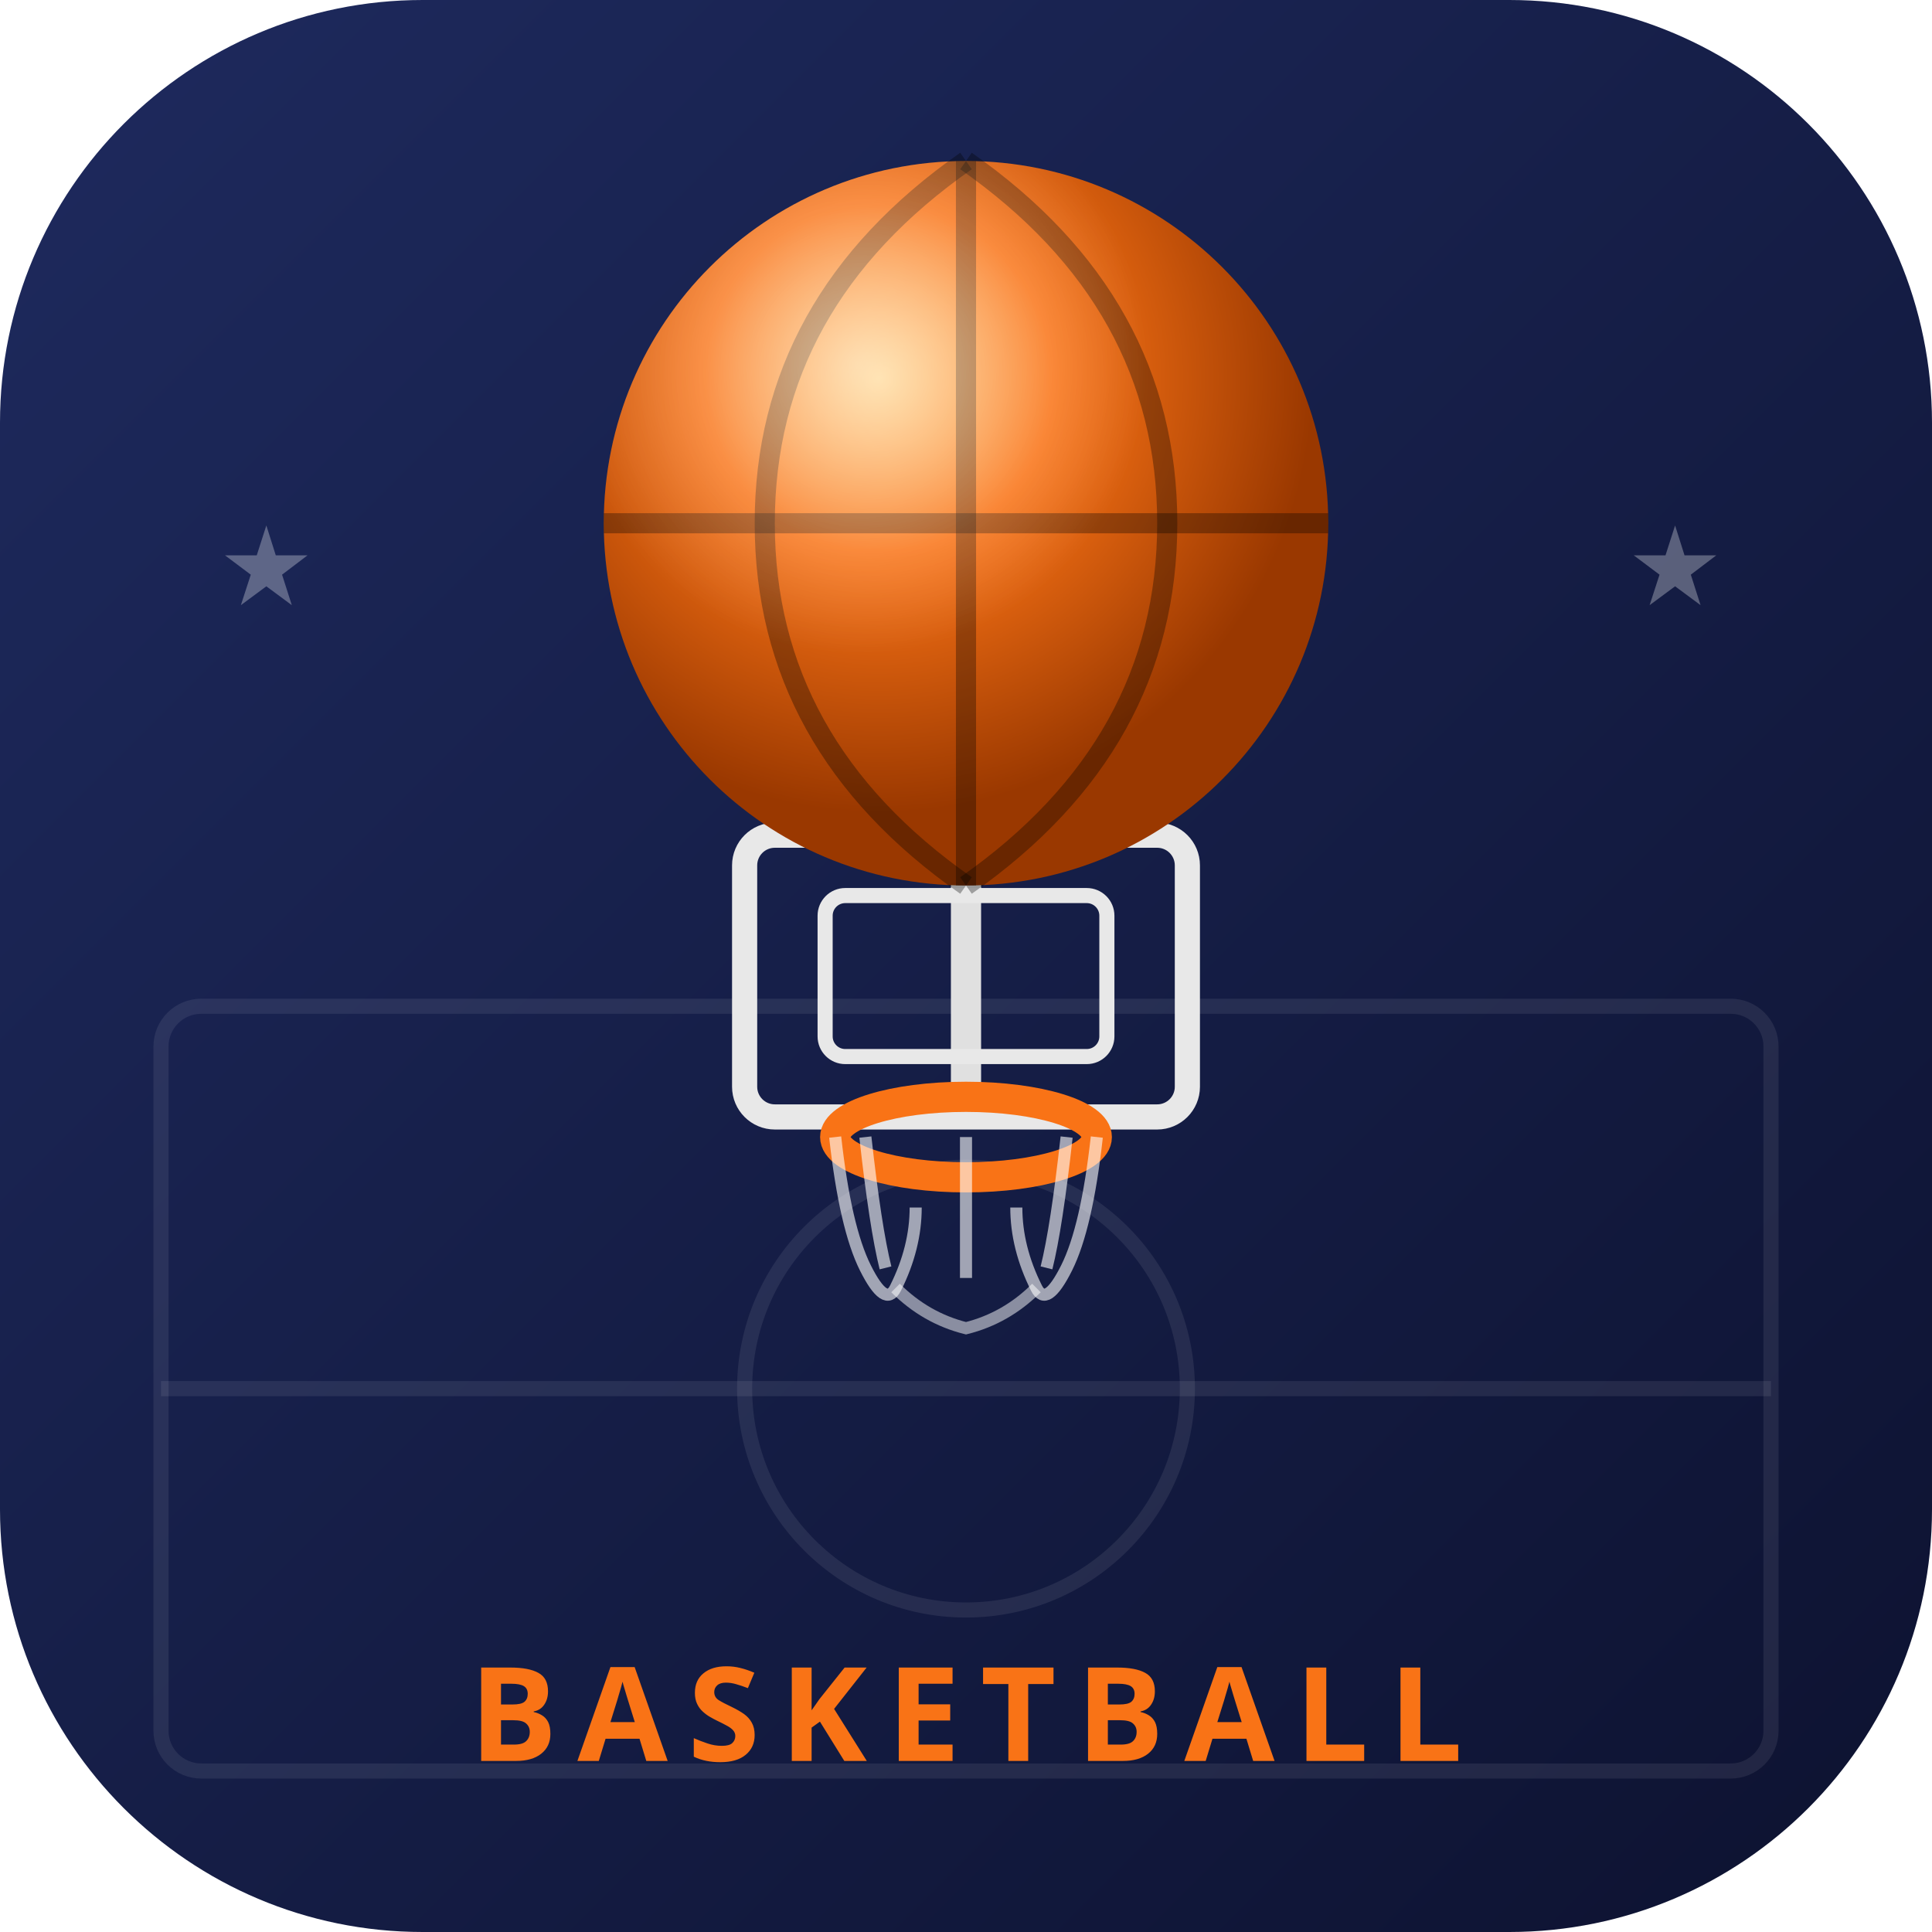
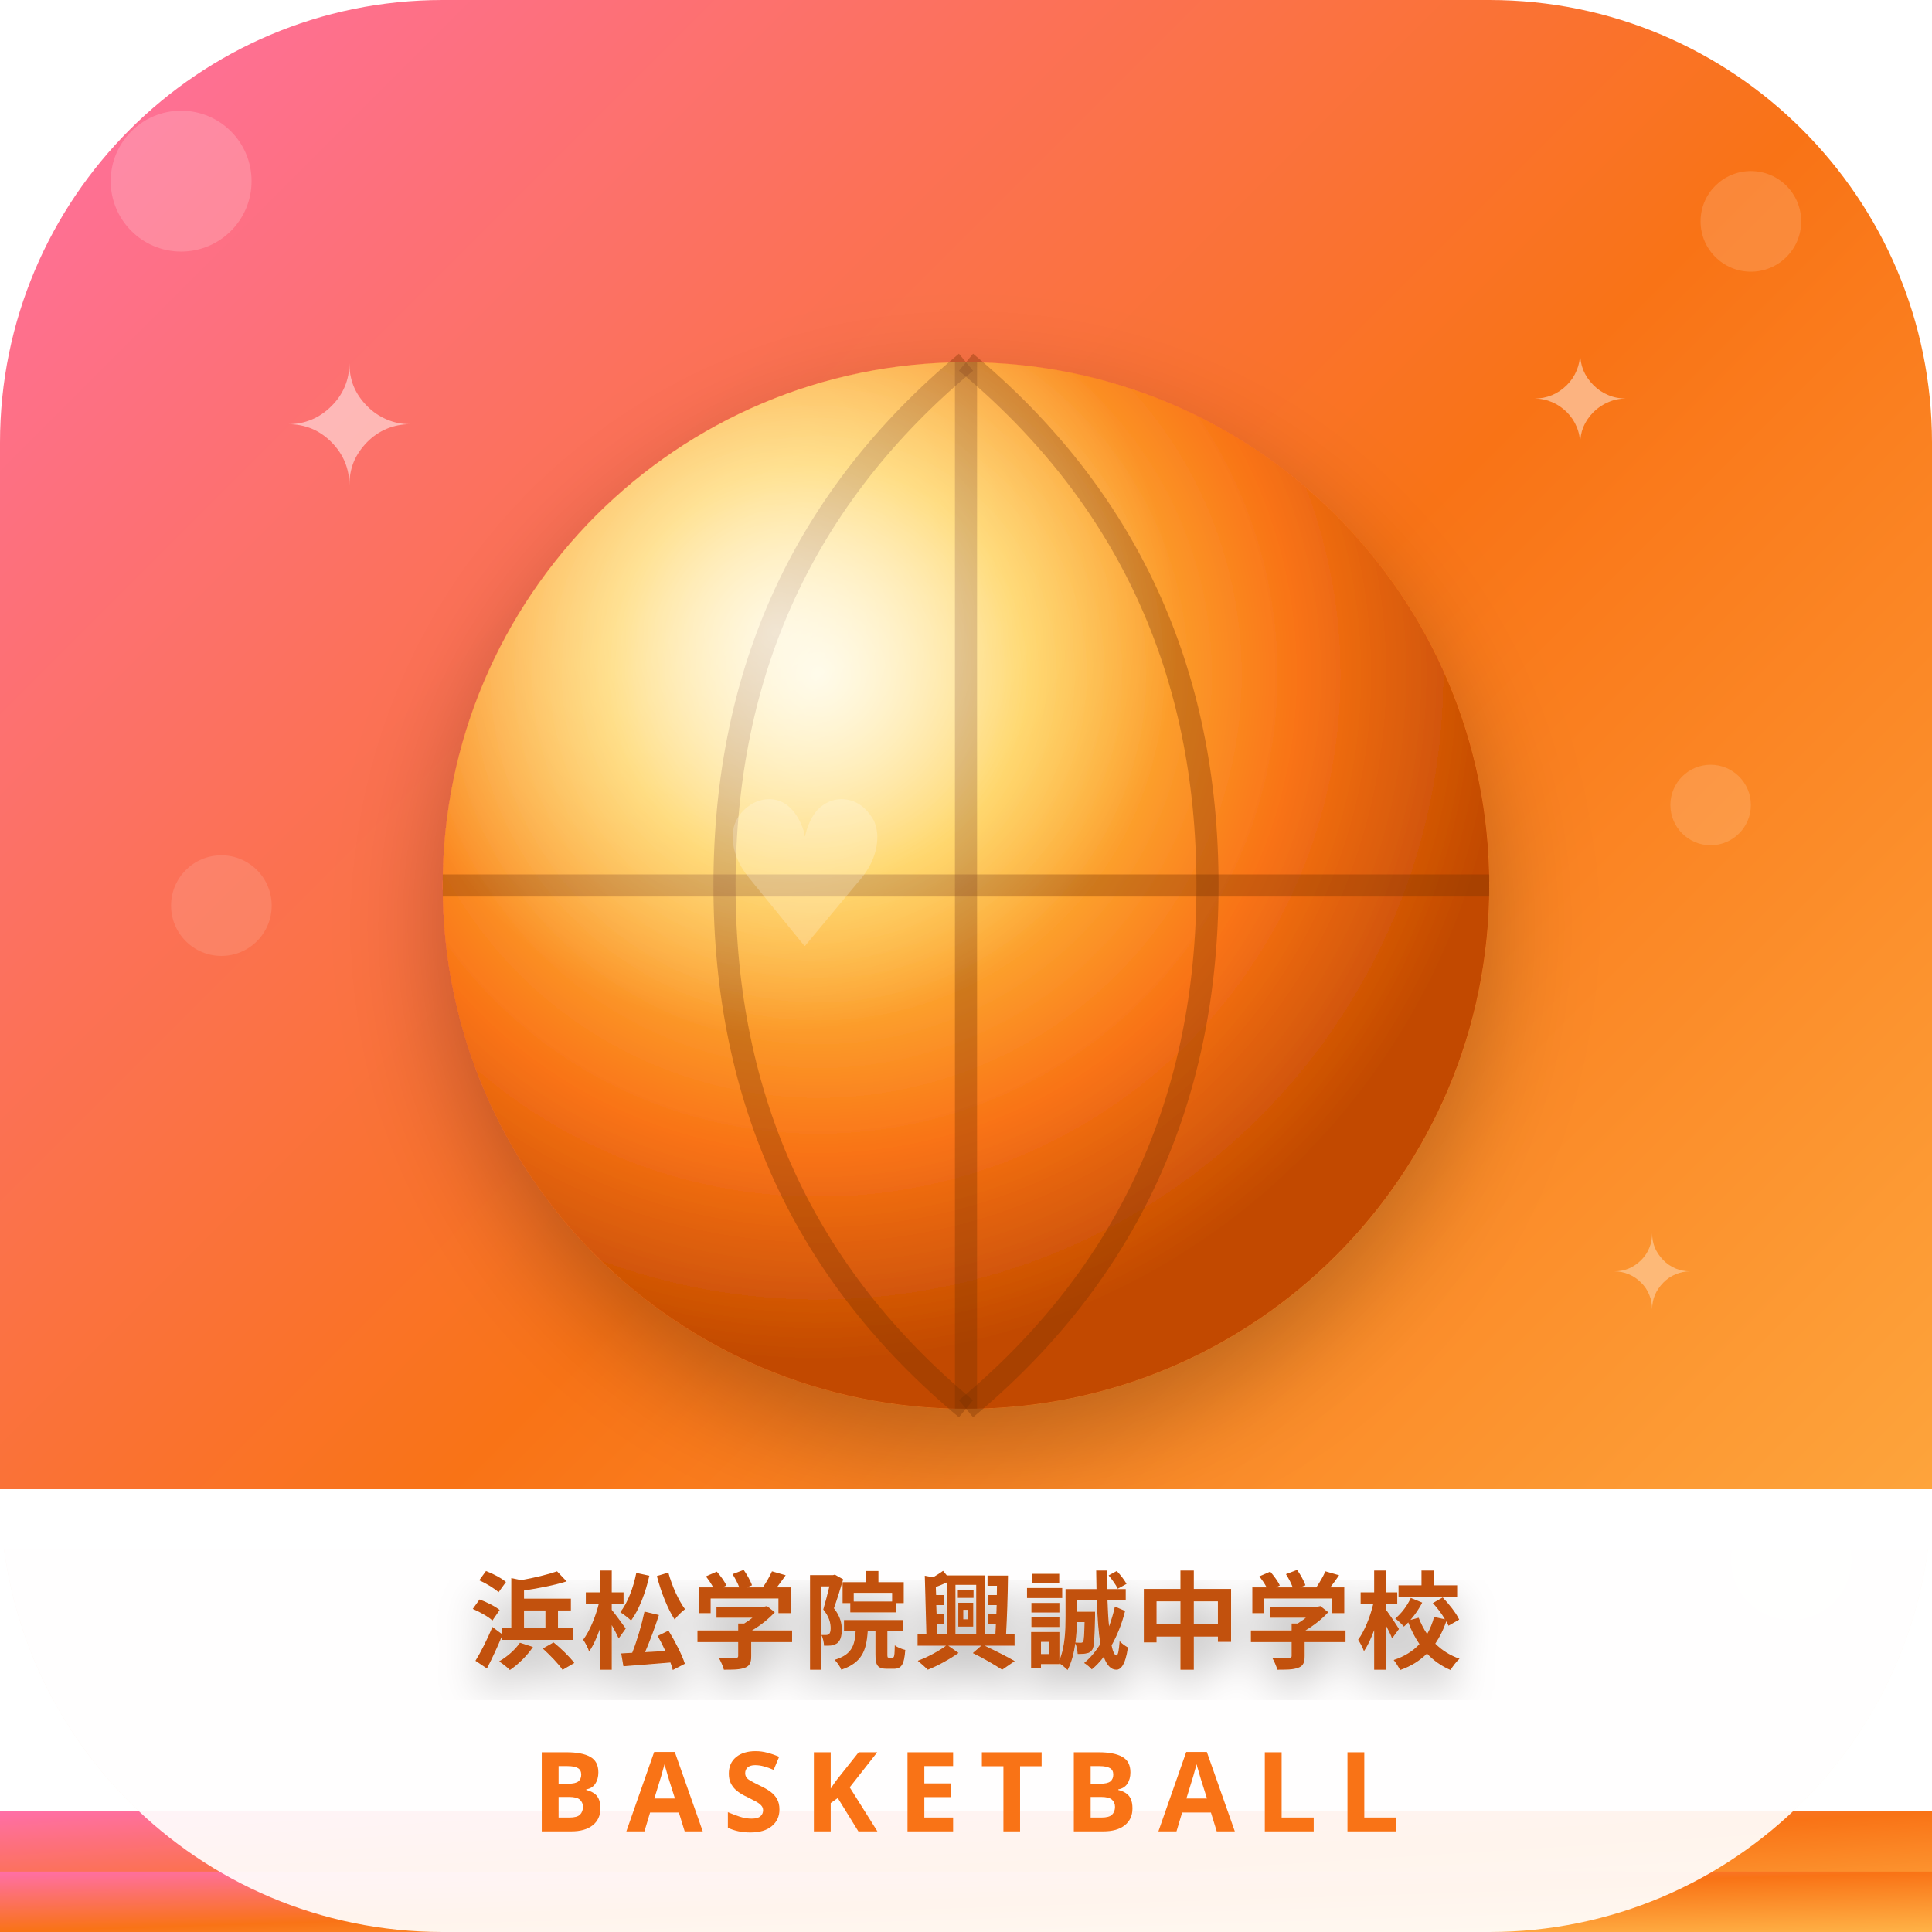
<svg xmlns="http://www.w3.org/2000/svg" viewBox="0 0 192 192">
  <defs>
-     <linearGradient id="bgGrad" x1="0%" y1="0%" x2="100%" y2="100%">
-       <stop offset="0%" stop-color="#1e2a5e" />
-       <stop offset="100%" stop-color="#0d1230" />
+     <linearGradient id="bg" x1="0%" y1="0%" x2="100%" y2="100%">
+       <stop offset="0%" stop-color="#ff6fa8" />
+       <stop offset="50%" stop-color="#f97316" />
+       <stop offset="100%" stop-color="#ffb347" />
    </linearGradient>
-     <radialGradient id="ballGrad" cx="38%" cy="30%" r="60%">
-       <stop offset="0%" stop-color="#ffd080" />
-       <stop offset="40%" stop-color="#f97316" />
-       <stop offset="100%" stop-color="#9a3800" />
+     <radialGradient id="ball" cx="36%" cy="30%" r="65%">
+       <stop offset="0%" stop-color="#fff5cc" />
+       <stop offset="30%" stop-color="#ffcc44" />
+       <stop offset="70%" stop-color="#f97316" />
+       <stop offset="100%" stop-color="#c24a00" />
    </radialGradient>
-     <radialGradient id="shine" cx="35%" cy="28%" r="40%">
-       <stop offset="0%" stop-color="rgba(255,255,255,0.45)" />
+     <radialGradient id="shine" cx="32%" cy="26%" r="38%">
+       <stop offset="0%" stop-color="rgba(255,255,255,0.7)" />
      <stop offset="100%" stop-color="rgba(255,255,255,0)" />
    </radialGradient>
-     <filter id="glow">
-       <feGaussianBlur stdDeviation="2" result="blur" />
-       <feMerge>
-         <feMergeNode in="blur" />
-         <feMergeNode in="SourceGraphic" />
-       </feMerge>
+     <filter id="shadow" x="-20%" y="-20%" width="140%" height="140%">
+       <feDropShadow dx="0" dy="4" stdDeviation="5" flood-color="rgba(0,0,0,0.25)" />
+     </filter>
+     <filter id="textShadow" x="-10%" y="-10%" width="120%" height="140%">
+       <feDropShadow dx="0" dy="2" stdDeviation="2" flood-color="rgba(0,0,0,0.3)" />
    </filter>
  </defs>
-   <rect width="192" height="192" rx="42" fill="url(#bgGrad)" />
-   <rect x="16" y="100" width="160" height="76" rx="4" fill="none" stroke="rgba(255,255,255,0.08)" stroke-width="1.5" />
-   <circle cx="96" cy="138" r="22" fill="none" stroke="rgba(255,255,255,0.08)" stroke-width="1.5" />
-   <line x1="16" y1="138" x2="176" y2="138" stroke="rgba(255,255,255,0.08)" stroke-width="1.5" />
-   <line x1="96" y1="88" x2="96" y2="108" stroke="#e0e0e0" stroke-width="3" stroke-linecap="round" />
-   <rect x="74" y="83" width="44" height="28" rx="3" fill="none" stroke="#e8e8e8" stroke-width="2.5" />
-   <rect x="82" y="89" width="28" height="16" rx="2" fill="none" stroke="#e8e8e8" stroke-width="1.5" />
-   <ellipse cx="96" cy="113" rx="13" ry="4" fill="none" stroke="#f97316" stroke-width="3" />
-   <path d="M83 113 Q84 122 86 126 Q88 130 89 128 Q91 124 91 120" fill="none" stroke="rgba(255,255,255,0.6)" stroke-width="1.2" />
-   <path d="M109 113 Q108 122 106 126 Q104 130 103 128 Q101 124 101 120" fill="none" stroke="rgba(255,255,255,0.6)" stroke-width="1.2" />
-   <path d="M86 113 Q87 122 88 126" fill="none" stroke="rgba(255,255,255,0.6)" stroke-width="1.2" />
-   <path d="M106 113 Q105 122 104 126" fill="none" stroke="rgba(255,255,255,0.6)" stroke-width="1.2" />
-   <path d="M96 113 Q96 122 96 127" fill="none" stroke="rgba(255,255,255,0.6)" stroke-width="1.2" />
-   <path d="M89 128 Q92 131 96 132 Q100 131 103 128" fill="none" stroke="rgba(255,255,255,0.5)" stroke-width="1.2" />
-   <circle cx="96" cy="52" r="36" fill="url(#ballGrad)" />
-   <line x1="60" y1="52" x2="132" y2="52" stroke="rgba(0,0,0,0.32)" stroke-width="2" />
-   <line x1="96" y1="16" x2="96" y2="88" stroke="rgba(0,0,0,0.32)" stroke-width="2" />
-   <path d="M96 16 Q76 30 76 52 Q76 74 96 88" fill="none" stroke="rgba(0,0,0,0.32)" stroke-width="2" />
-   <path d="M96 16 Q116 30 116 52 Q116 74 96 88" fill="none" stroke="rgba(0,0,0,0.32)" stroke-width="2" />
-   <circle cx="96" cy="52" r="36" fill="url(#shine)" />
-   <text x="96" y="175" text-anchor="middle" font-family="'Arial Black', 'Noto Sans JP', sans-serif" font-size="13" font-weight="900" fill="#f97316" letter-spacing="2">BASKETBALL</text>
-   <text x="22" y="60" font-size="11" fill="rgba(255,255,255,0.3)">★</text>
-   <text x="162" y="60" font-size="11" fill="rgba(255,255,255,0.3)">★</text>
+   <rect width="192" height="192" rx="44" fill="url(#bg)" />
+   <circle cx="18" cy="18" r="7" fill="rgba(255,255,255,0.18)" />
+   <circle cx="174" cy="22" r="5" fill="rgba(255,255,255,0.15)" />
+   <circle cx="12" cy="160" r="9" fill="rgba(255,255,255,0.12)" />
+   <circle cx="178" cy="155" r="6" fill="rgba(255,255,255,0.15)" />
+   <circle cx="170" cy="80" r="4" fill="rgba(255,255,255,0.15)" />
+   <circle cx="22" cy="90" r="5" fill="rgba(255,255,255,0.12)" />
+   <text x="28" y="48" font-size="16" fill="rgba(255,255,255,0.5)" font-family="sans-serif">✦</text>
+   <text x="152" y="44" font-size="12" fill="rgba(255,255,255,0.45)" font-family="sans-serif">✦</text>
+   <text x="160" y="130" font-size="10" fill="rgba(255,255,255,0.35)" font-family="sans-serif">✦</text>
+   <circle cx="96" cy="88" r="52" fill="url(#ball)" filter="url(#shadow)" />
+   <line x1="44" y1="88" x2="148" y2="88" stroke="rgba(120,50,0,0.35)" stroke-width="2.2" />
+   <line x1="96" y1="36" x2="96" y2="140" stroke="rgba(120,50,0,0.35)" stroke-width="2.2" />
+   <path d="M96 36 Q72 56 72 88 Q72 120 96 140" fill="none" stroke="rgba(120,50,0,0.35)" stroke-width="2.2" />
+   <path d="M96 36 Q120 56 120 88 Q120 120 96 140" fill="none" stroke="rgba(120,50,0,0.35)" stroke-width="2.2" />
+   <circle cx="96" cy="88" r="52" fill="url(#shine)" />
+   <text x="80" y="94" font-size="20" fill="rgba(255,255,255,0.22)" font-family="sans-serif" text-anchor="middle">♥</text>
+   <rect x="0" y="148" width="192" height="44" rx="0" fill="rgba(255,255,255,0.92)" />
+   <rect x="0" y="148" width="192" height="44" rx="0" fill="none" />
+   <rect x="0" y="148" width="192" height="6" fill="rgba(255,255,255,0.92)" />
+   <rect x="0" y="180" width="192" height="12" rx="0" fill="url(#bg)" />
+   <rect x="0" y="186" width="192" height="6" fill="url(#bg)" />
+   <clipPath id="roundClip">
+     <rect width="192" height="192" rx="44" />
+   </clipPath>
+   <rect x="0" y="148" width="192" height="44" fill="rgba(255,255,255,0.92)" clip-path="url(#roundClip)" />
+   <text x="96" y="165" text-anchor="middle" font-family="'Hiragino Sans', 'Noto Sans JP', 'Yu Gothic', sans-serif" font-size="10.5" font-weight="700" fill="#c2510a" filter="url(#textShadow)" letter-spacing="0.5">浜松学院興誠中学校</text>
+   <text x="96" y="182" text-anchor="middle" font-family="'Arial Black', 'Noto Sans JP', sans-serif" font-size="11" font-weight="900" fill="#f97316" letter-spacing="2">BASKETBALL</text>
</svg>
